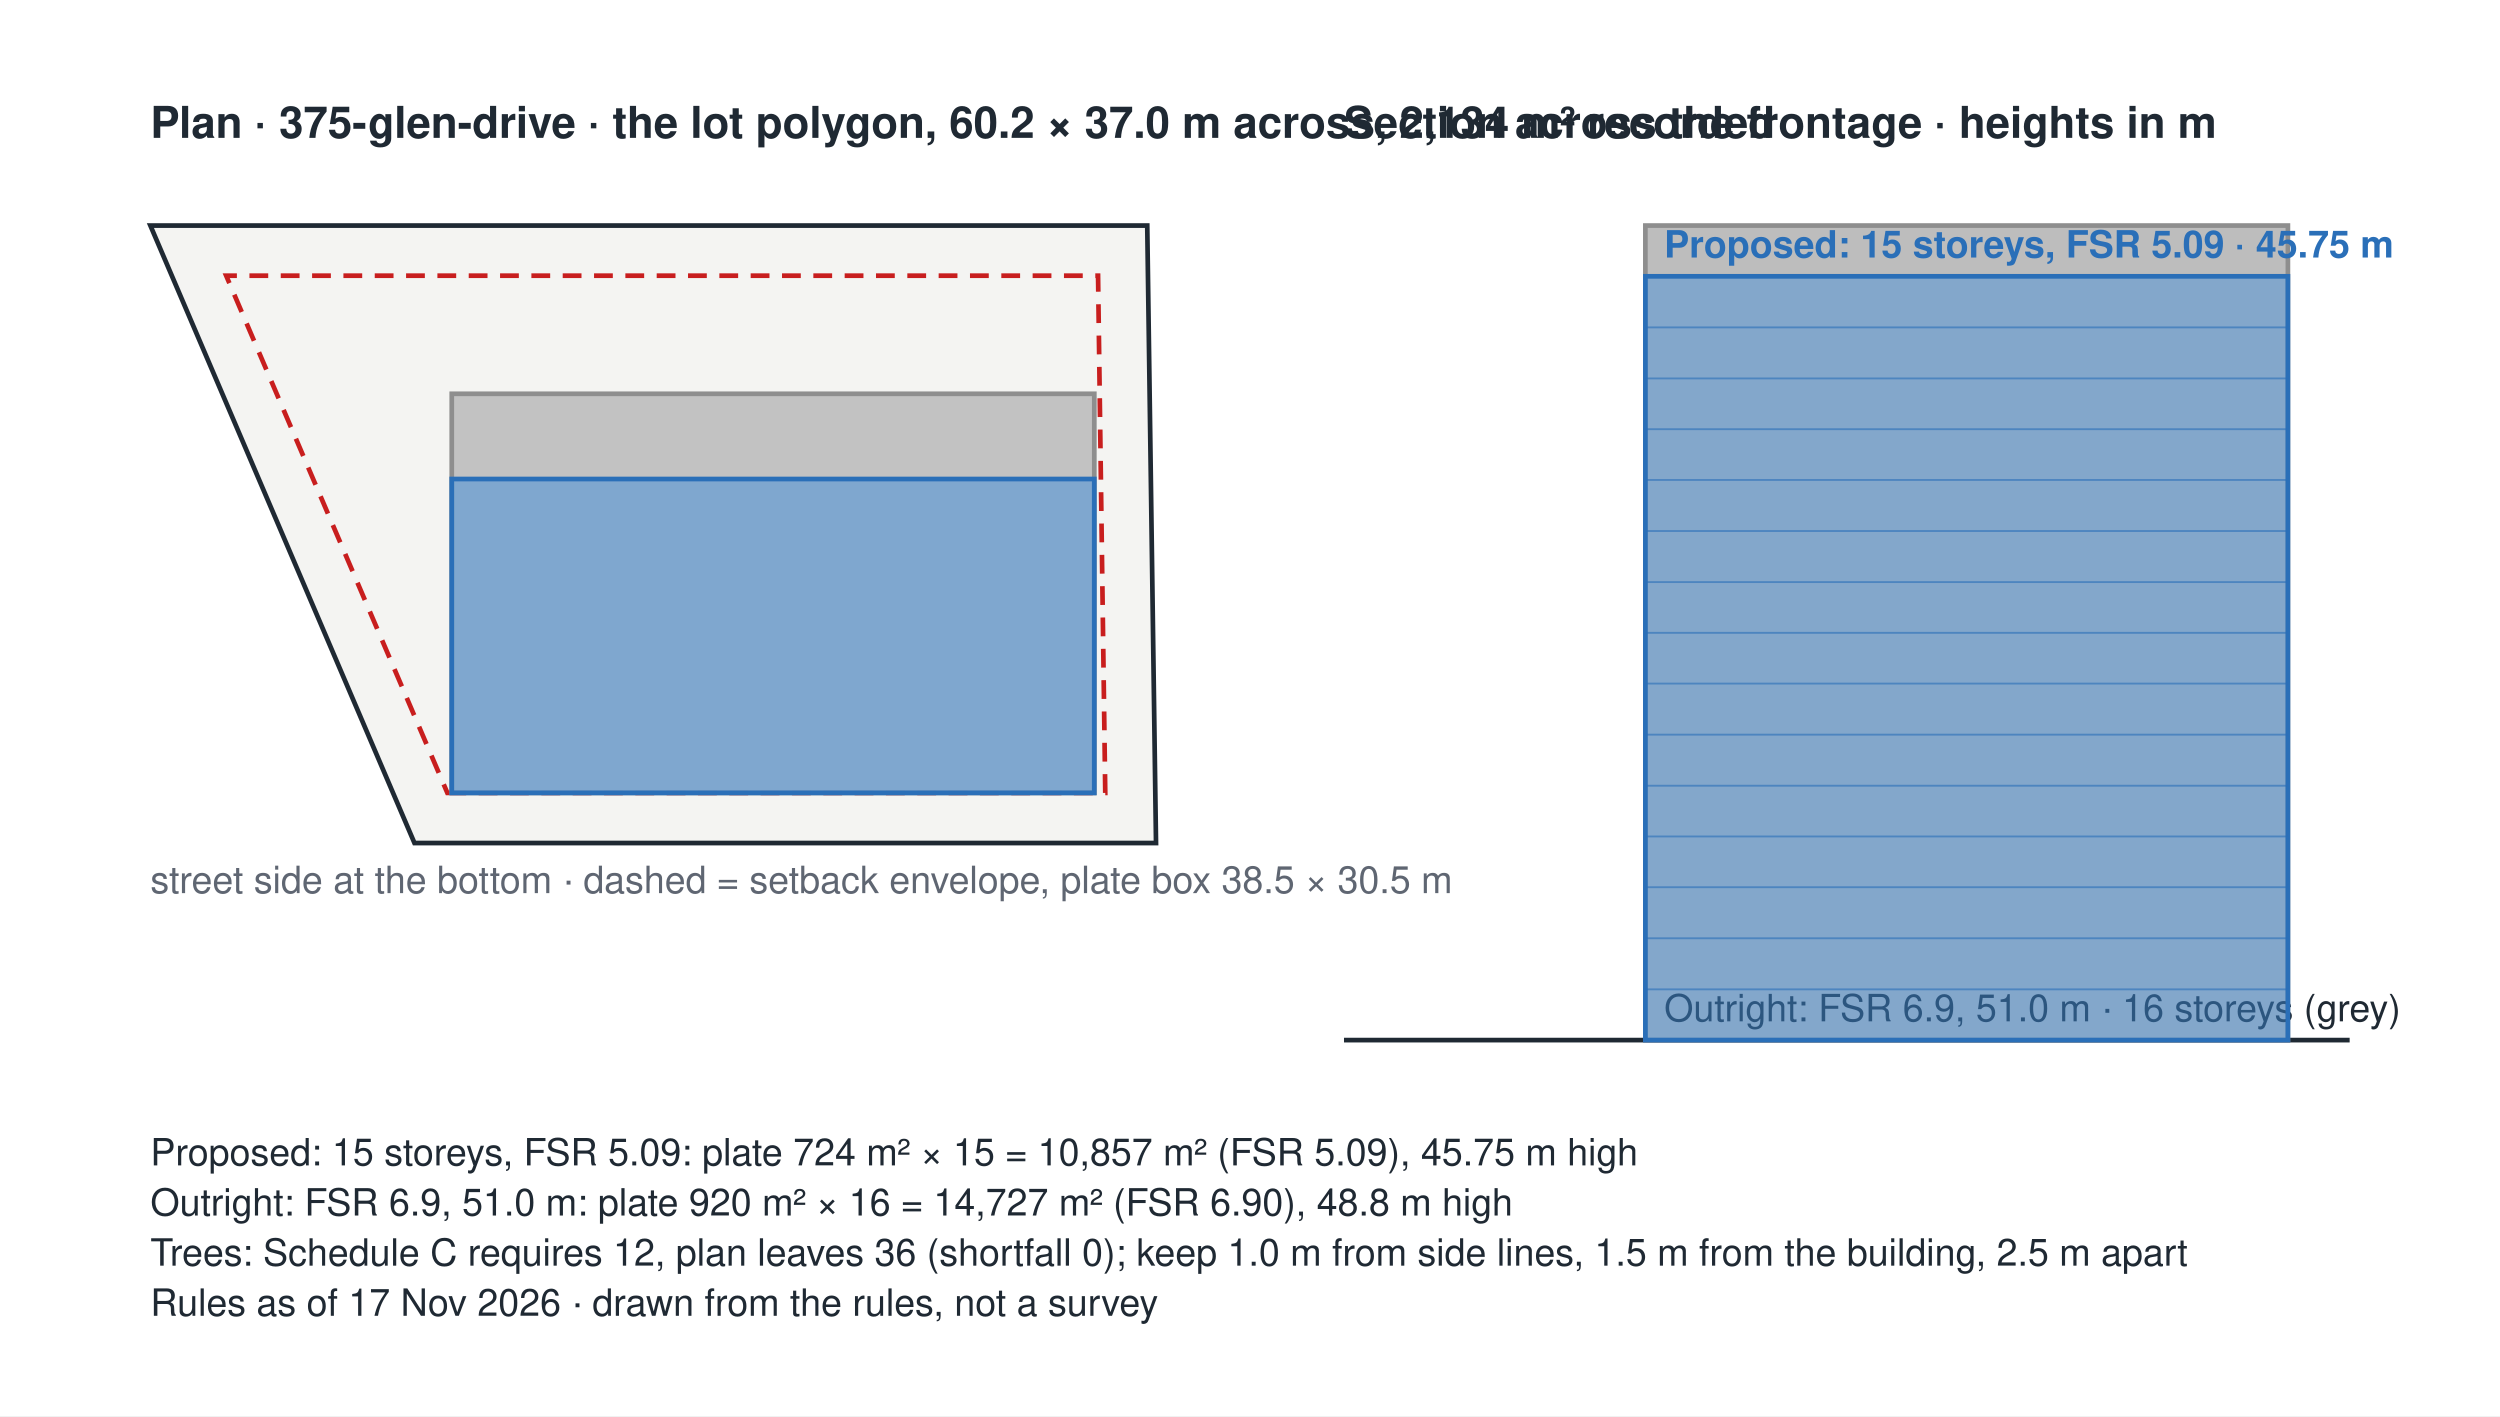
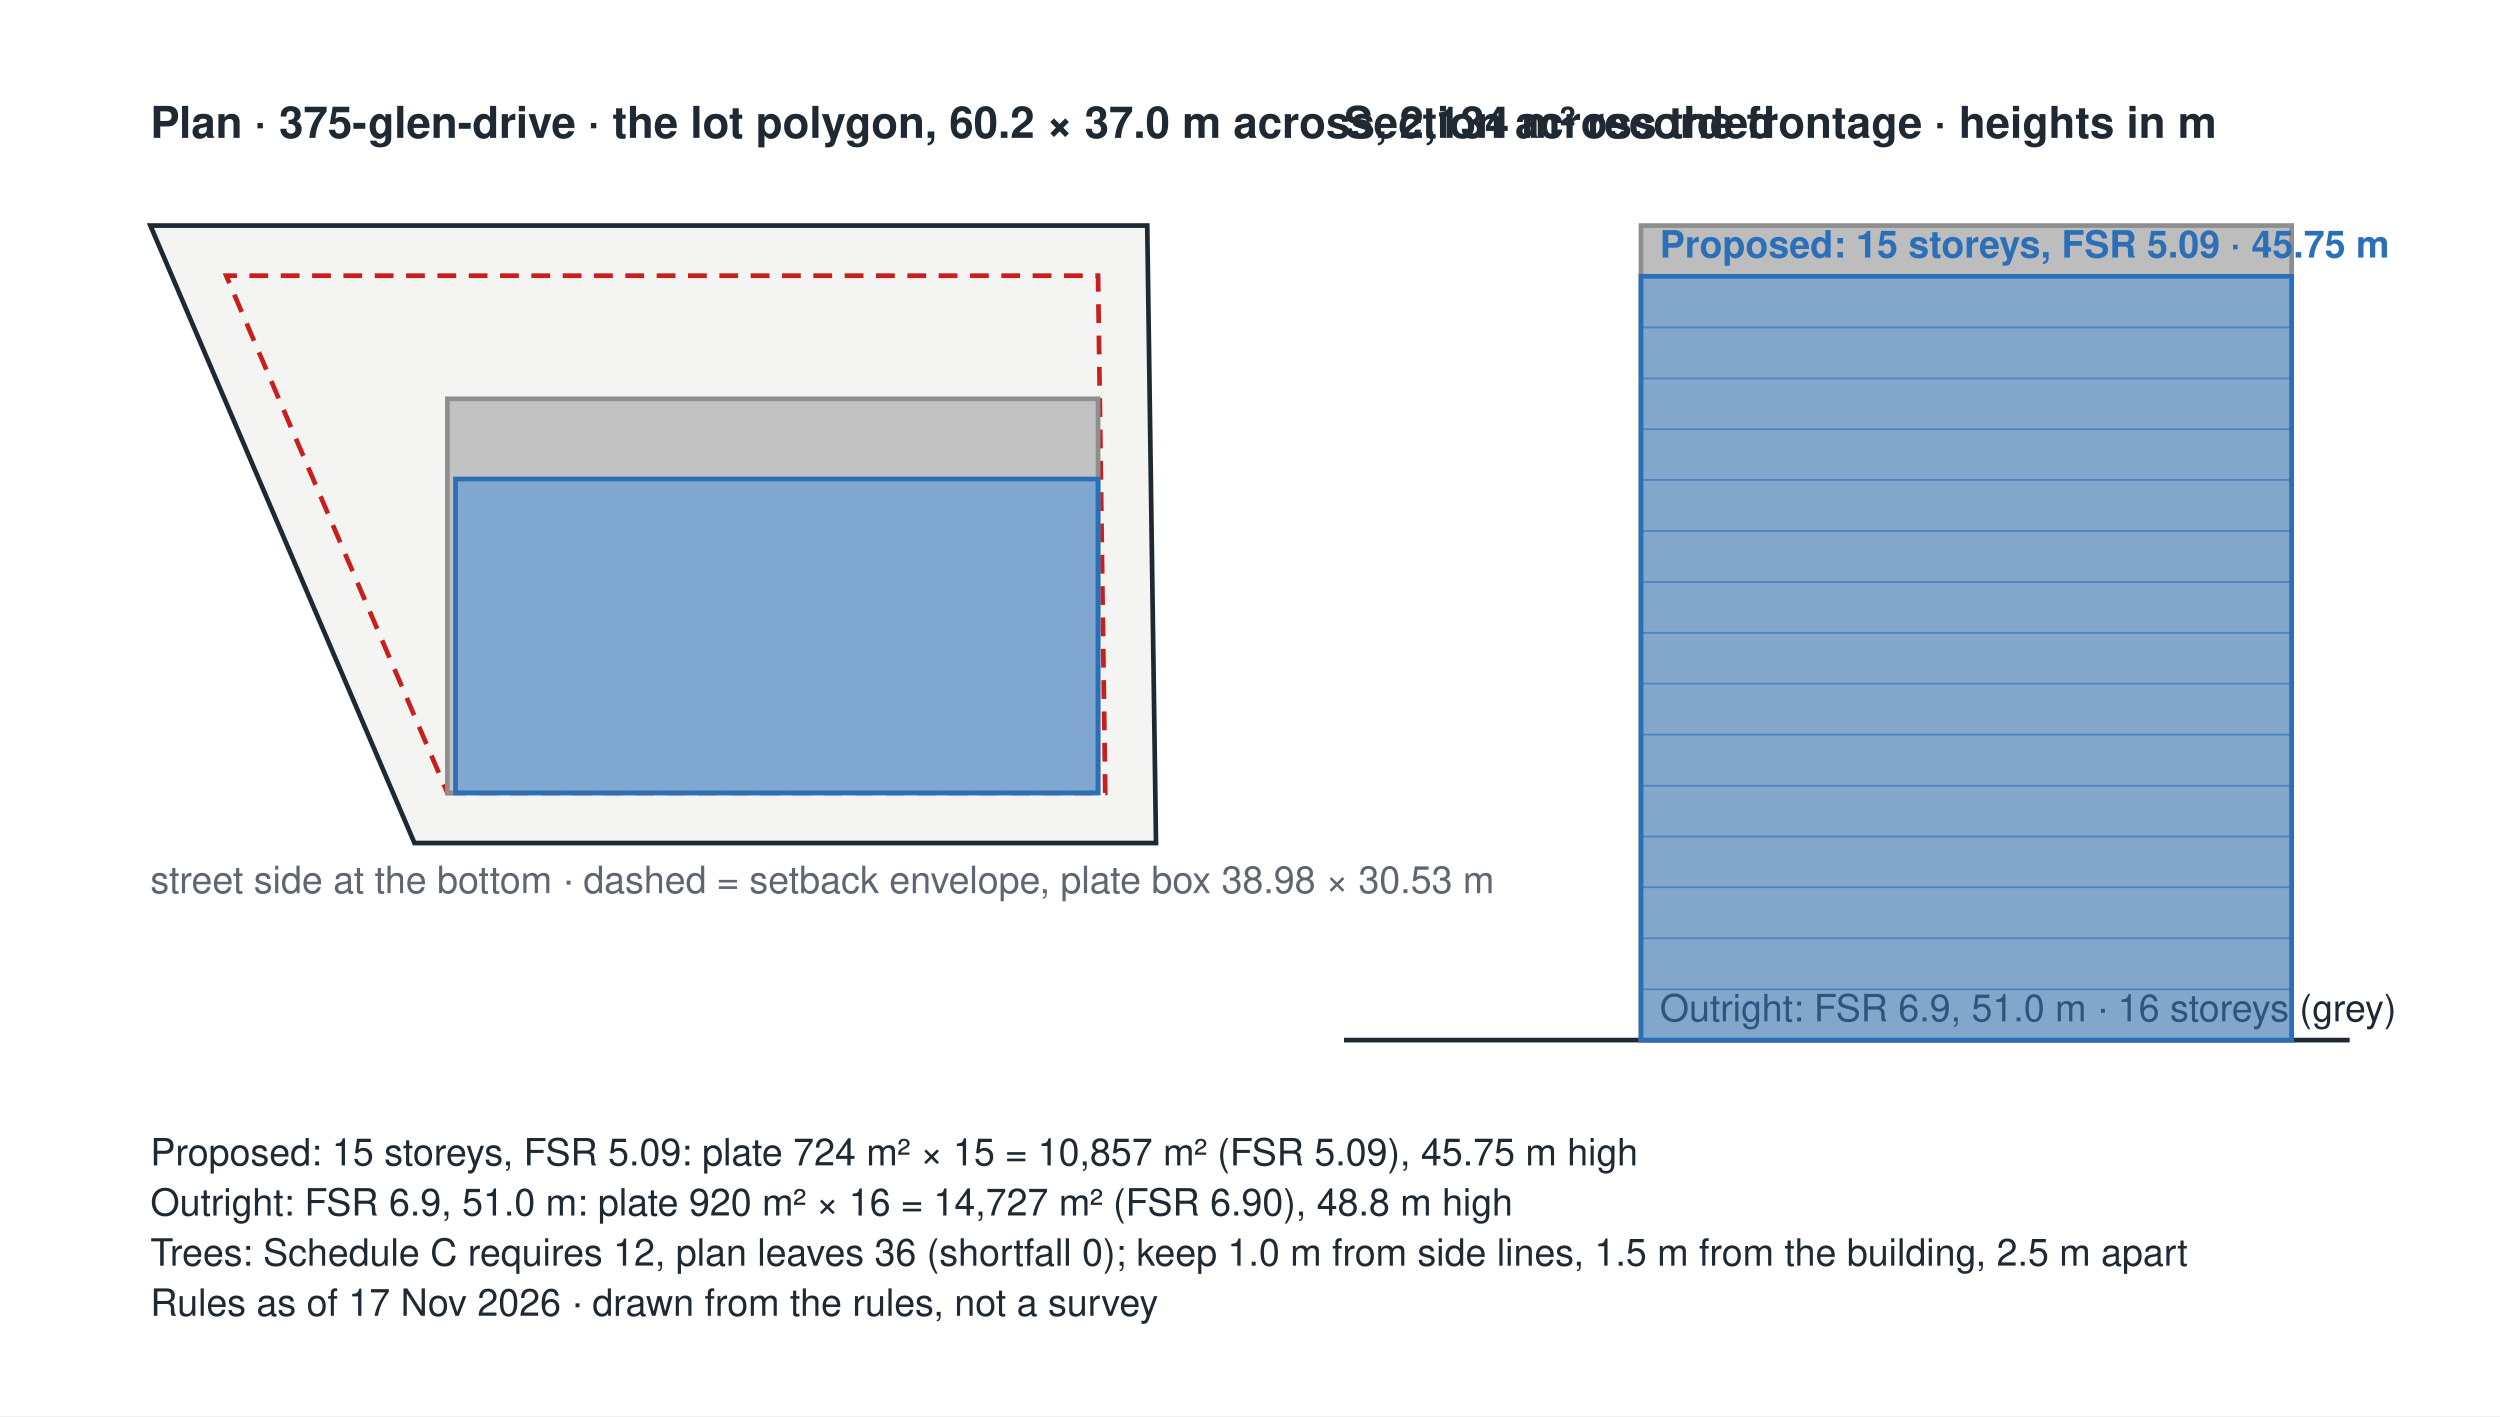
<svg xmlns="http://www.w3.org/2000/svg" width="798" height="452" viewBox="0 0 798 452" font-family="IBM Plex Sans, Helvetica, Arial, sans-serif" font-size="12" fill="#1f2933">
  <rect width="100%" height="100%" fill="#ffffff" />
  <text x="48" y="44" font-size="14" font-weight="600">Plan · 375-glen-drive · the lot polygon, 60.2 × 37.0 m across, 2,134 m² recorded</text>
  <polygon points="132.3,269.1 369.0,269.1 366.2,72.0 48.0,72.0" fill="#f4f4f2" stroke="#1f2933" stroke-width="1.5" stroke-dasharray="" fill-opacity="1.0" />
  <polygon points="142.8,253.1 352.8,253.1 350.5,88.0 72.2,88.0" fill="none" stroke="#c81e1e" stroke-width="1.5" stroke-dasharray="6 4" fill-opacity="1.0" />
-   <polygon points="144.2,253.1 349.3,253.1 349.3,125.7 144.2,125.7" fill="#bdbdbd" stroke="#8e8e8e" stroke-width="1.5" stroke-dasharray="" fill-opacity="0.9" />
-   <polygon points="144.2,253.1 349.3,253.1 349.3,152.9 144.2,152.9" fill="#3c8cdc" stroke="#2a6fb8" stroke-width="1.5" stroke-dasharray="" fill-opacity="0.5" />
-   <text x="48" y="285.078" fill="#5f6672">street side at the bottom · dashed = setback envelope, plate box 38.5 × 30.5 m</text>
+   <polygon points="142.8,253.1 350.5,253.1 350.5,127.3 142.8,127.3" fill="#bdbdbd" stroke="#8e8e8e" stroke-width="1.5" stroke-dasharray="" fill-opacity="0.9" />
+   <polygon points="145.4,253.1 350.5,253.1 350.5,152.9 145.4,152.9" fill="#3c8cdc" stroke="#2a6fb8" stroke-width="1.5" stroke-dasharray="" fill-opacity="0.5" />
+   <text x="48" y="285.078" fill="#5f6672">street side at the bottom · dashed = setback envelope, plate box 38.98 × 30.53 m</text>
  <text x="429.004" y="44" font-size="14" font-weight="600">Section across the frontage · heights in m</text>
  <line x1="429.004" y1="332.0" x2="750.008" y2="332.0" stroke="#1f2933" stroke-width="1.5" />
-   <rect x="525.2" y="72.0" width="205.1" height="260.0" fill="#bdbdbd" stroke="#8e8e8e" stroke-width="1.5" />
-   <text x="531.2" y="326.0" fill="#1f2933">Outright: FSR 6.9, 51.0 m · 16 storeys (grey)</text>
-   <rect x="525.2" y="88.2" width="205.1" height="243.8" fill="#3c8cdc" fill-opacity="0.45" stroke="#2a6fb8" stroke-width="1.5" />
-   <line x1="525.2" y1="315.8" x2="730.3" y2="315.8" stroke="#2a6fb8" stroke-width="0.6" stroke-opacity="0.6" />
-   <line x1="525.2" y1="299.5" x2="730.3" y2="299.5" stroke="#2a6fb8" stroke-width="0.6" stroke-opacity="0.6" />
-   <line x1="525.2" y1="283.2" x2="730.3" y2="283.2" stroke="#2a6fb8" stroke-width="0.6" stroke-opacity="0.6" />
-   <line x1="525.2" y1="267.0" x2="730.3" y2="267.0" stroke="#2a6fb8" stroke-width="0.6" stroke-opacity="0.6" />
-   <line x1="525.2" y1="250.8" x2="730.3" y2="250.8" stroke="#2a6fb8" stroke-width="0.6" stroke-opacity="0.6" />
-   <line x1="525.2" y1="234.5" x2="730.3" y2="234.5" stroke="#2a6fb8" stroke-width="0.6" stroke-opacity="0.6" />
-   <line x1="525.2" y1="218.2" x2="730.3" y2="218.2" stroke="#2a6fb8" stroke-width="0.6" stroke-opacity="0.6" />
-   <line x1="525.2" y1="202.0" x2="730.3" y2="202.0" stroke="#2a6fb8" stroke-width="0.6" stroke-opacity="0.6" />
-   <line x1="525.2" y1="185.8" x2="730.3" y2="185.8" stroke="#2a6fb8" stroke-width="0.6" stroke-opacity="0.6" />
-   <line x1="525.2" y1="169.5" x2="730.3" y2="169.5" stroke="#2a6fb8" stroke-width="0.6" stroke-opacity="0.6" />
-   <line x1="525.2" y1="153.2" x2="730.3" y2="153.2" stroke="#2a6fb8" stroke-width="0.6" stroke-opacity="0.6" />
-   <line x1="525.2" y1="137.0" x2="730.3" y2="137.0" stroke="#2a6fb8" stroke-width="0.6" stroke-opacity="0.6" />
-   <line x1="525.2" y1="120.8" x2="730.3" y2="120.8" stroke="#2a6fb8" stroke-width="0.6" stroke-opacity="0.6" />
-   <line x1="525.2" y1="104.5" x2="730.3" y2="104.5" stroke="#2a6fb8" stroke-width="0.6" stroke-opacity="0.6" />
-   <text x="531.2" y="82.2" fill="#2a6fb8" font-weight="600">Proposed: 15 storeys, FSR 5.09 · 45.75 m</text>
+   <rect x="523.8" y="72.0" width="207.7" height="260.0" fill="#bdbdbd" stroke="#8e8e8e" stroke-width="1.5" />
+   <text x="529.8" y="326.0" fill="#1f2933">Outright: FSR 6.9, 51.0 m · 16 storeys (grey)</text>
+   <rect x="523.8" y="88.2" width="207.7" height="243.8" fill="#3c8cdc" fill-opacity="0.45" stroke="#2a6fb8" stroke-width="1.5" />
+   <line x1="523.8" y1="315.8" x2="731.5" y2="315.8" stroke="#2a6fb8" stroke-width="0.6" stroke-opacity="0.6" />
+   <line x1="523.8" y1="299.5" x2="731.5" y2="299.5" stroke="#2a6fb8" stroke-width="0.6" stroke-opacity="0.6" />
+   <line x1="523.8" y1="283.2" x2="731.5" y2="283.2" stroke="#2a6fb8" stroke-width="0.6" stroke-opacity="0.6" />
+   <line x1="523.8" y1="267.0" x2="731.5" y2="267.0" stroke="#2a6fb8" stroke-width="0.6" stroke-opacity="0.6" />
+   <line x1="523.8" y1="250.8" x2="731.5" y2="250.8" stroke="#2a6fb8" stroke-width="0.6" stroke-opacity="0.6" />
+   <line x1="523.8" y1="234.5" x2="731.5" y2="234.5" stroke="#2a6fb8" stroke-width="0.6" stroke-opacity="0.6" />
+   <line x1="523.8" y1="218.2" x2="731.5" y2="218.2" stroke="#2a6fb8" stroke-width="0.6" stroke-opacity="0.6" />
+   <line x1="523.8" y1="202.0" x2="731.5" y2="202.0" stroke="#2a6fb8" stroke-width="0.6" stroke-opacity="0.6" />
+   <line x1="523.8" y1="185.8" x2="731.5" y2="185.8" stroke="#2a6fb8" stroke-width="0.6" stroke-opacity="0.6" />
+   <line x1="523.8" y1="169.5" x2="731.5" y2="169.5" stroke="#2a6fb8" stroke-width="0.6" stroke-opacity="0.6" />
+   <line x1="523.8" y1="153.2" x2="731.5" y2="153.2" stroke="#2a6fb8" stroke-width="0.6" stroke-opacity="0.6" />
+   <line x1="523.8" y1="137.0" x2="731.5" y2="137.0" stroke="#2a6fb8" stroke-width="0.6" stroke-opacity="0.6" />
+   <line x1="523.8" y1="120.8" x2="731.5" y2="120.8" stroke="#2a6fb8" stroke-width="0.6" stroke-opacity="0.6" />
+   <line x1="523.8" y1="104.5" x2="731.5" y2="104.5" stroke="#2a6fb8" stroke-width="0.6" stroke-opacity="0.6" />
+   <text x="529.8" y="82.2" fill="#2a6fb8" font-weight="600">Proposed: 15 storeys, FSR 5.09 · 45.75 m</text>
  <text x="48" y="372.0" fill="#1f2933">Proposed: 15 storeys, FSR 5.09: plate 724 m² × 15 = 10,857 m² (FSR 5.09), 45.75 m high</text>
  <text x="48" y="388.0" fill="#1f2933">Outright: FSR 6.9, 51.0 m: plate 920 m² × 16 = 14,727 m² (FSR 6.90), 48.8 m high</text>
  <text x="48" y="404.0" fill="#1f2933">Trees: Schedule C requires 12, plan leaves 36 (shortfall 0); keep 1.0 m from side lines, 1.5 m from the building, 2.5 m apart</text>
  <text x="48" y="420.0" fill="#1f2933">Rules as of 17 Nov 2026 · drawn from the rules, not a survey</text>
</svg>
